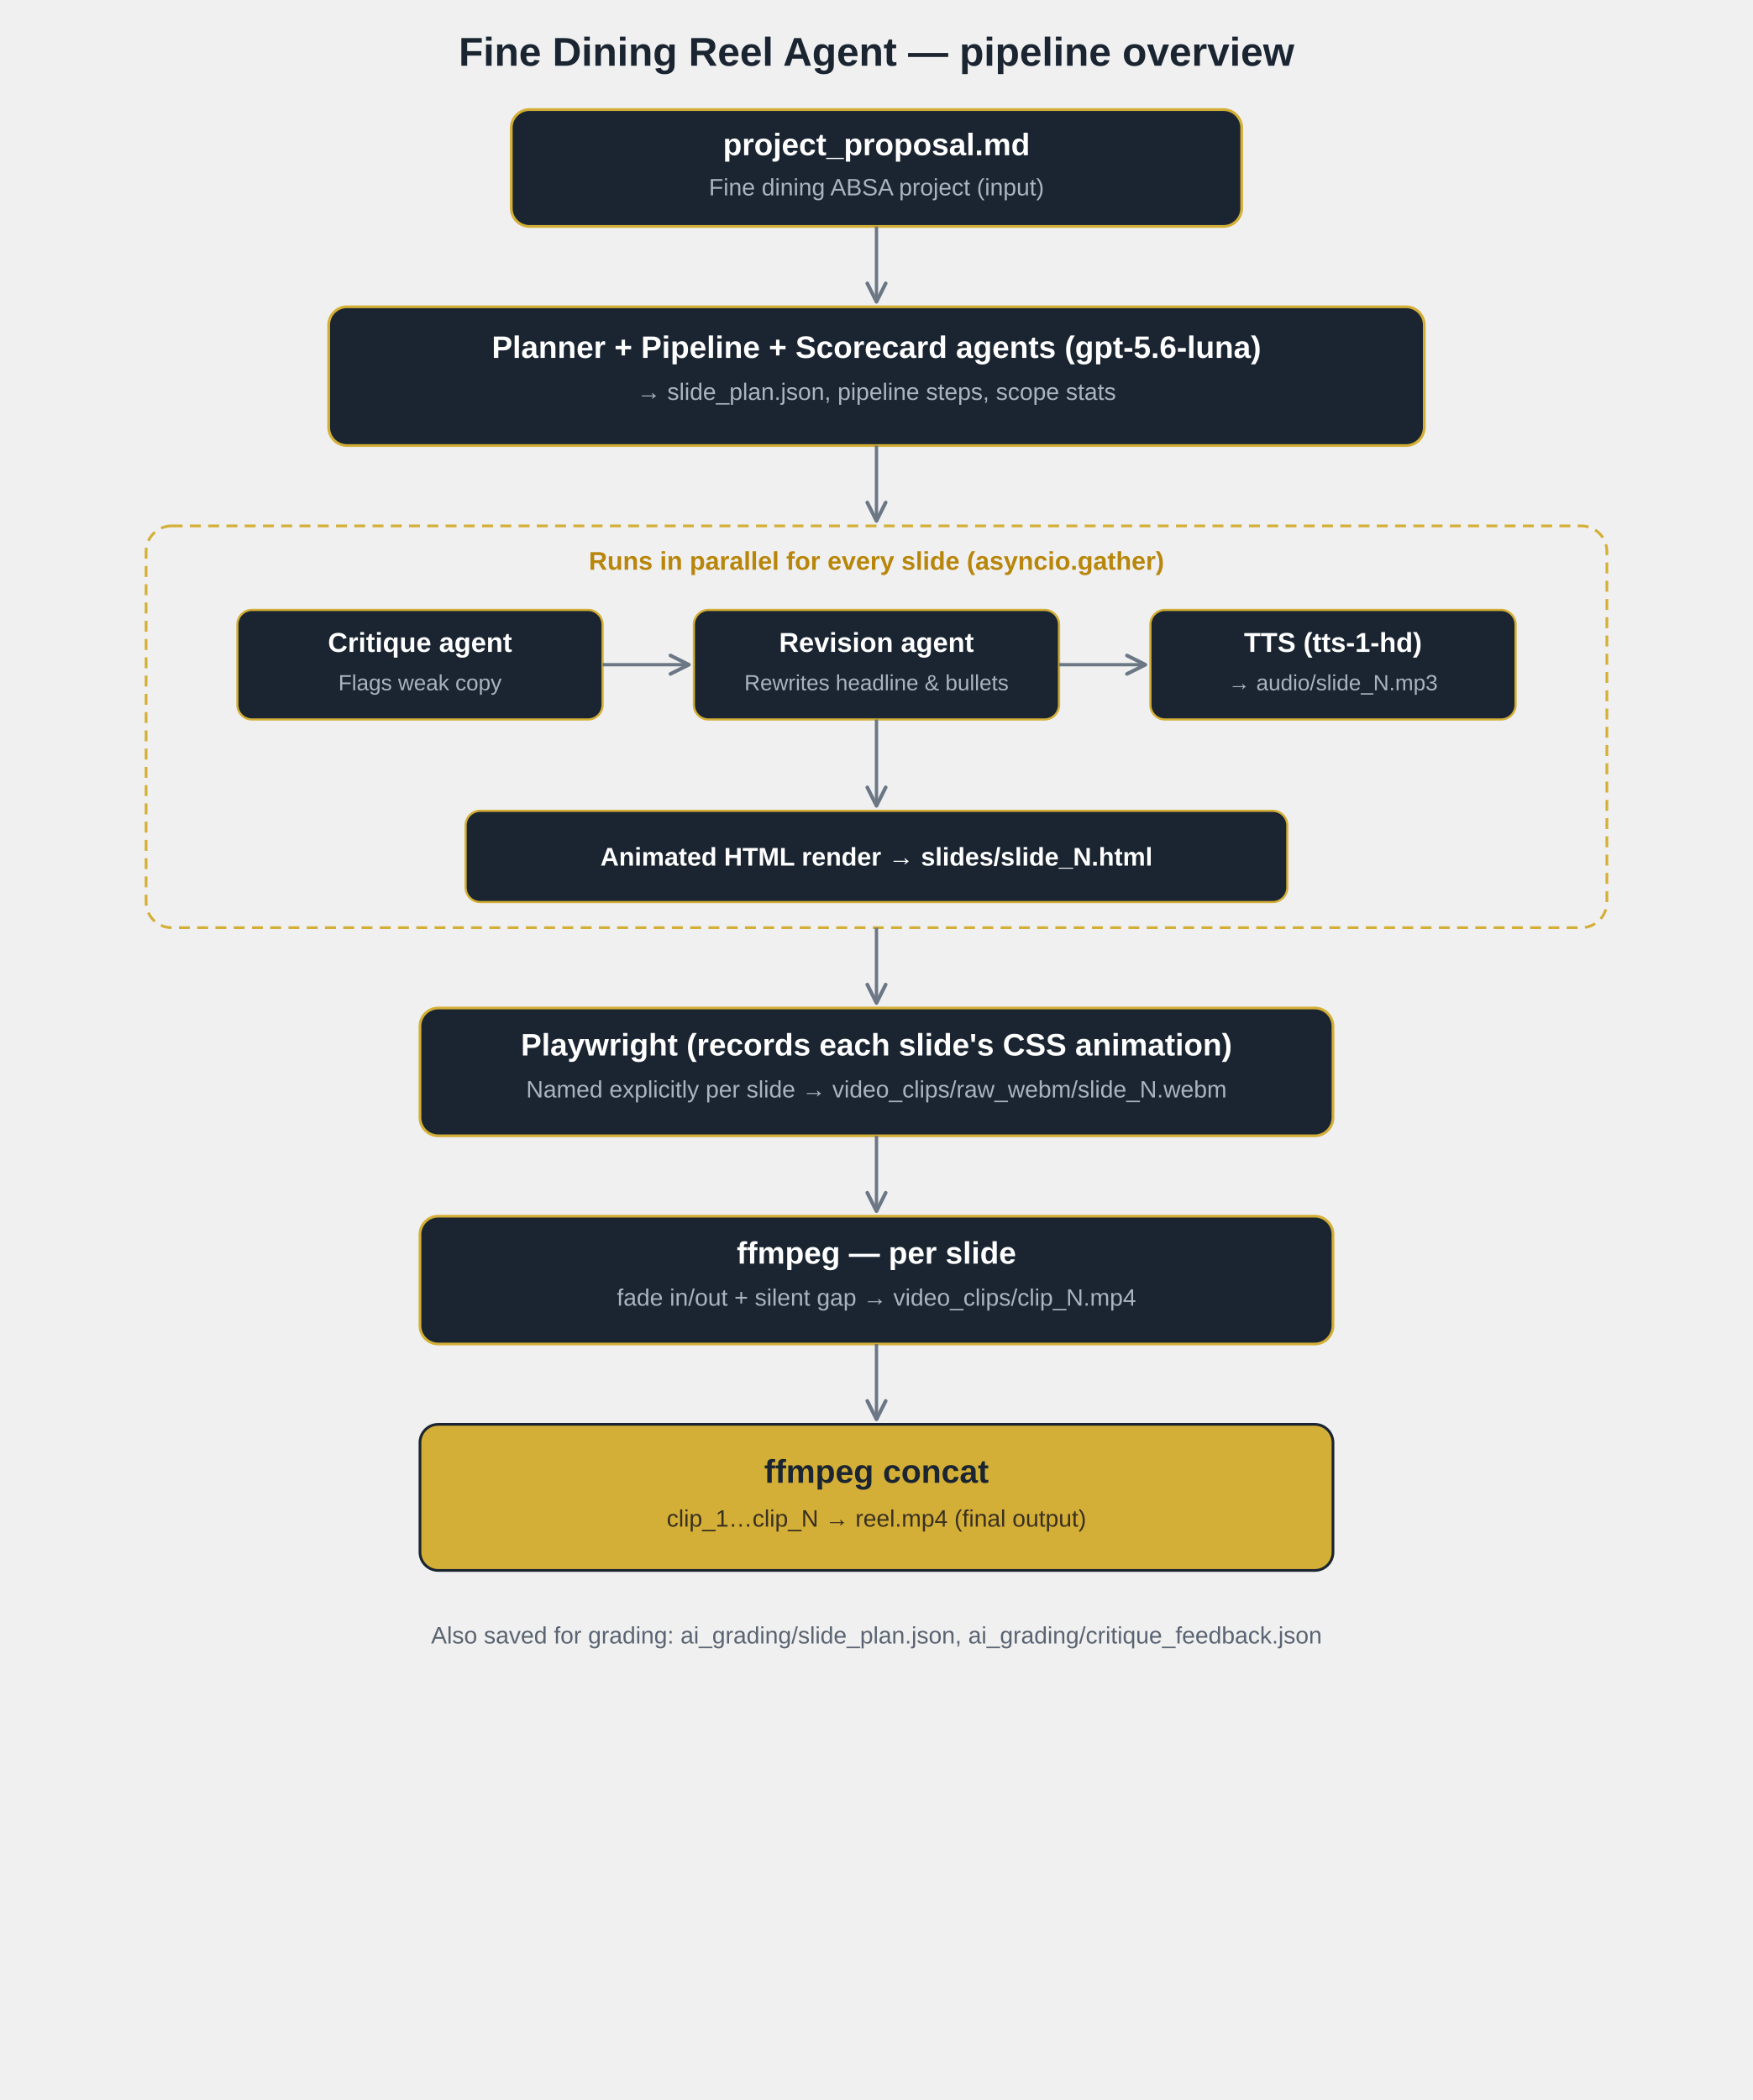
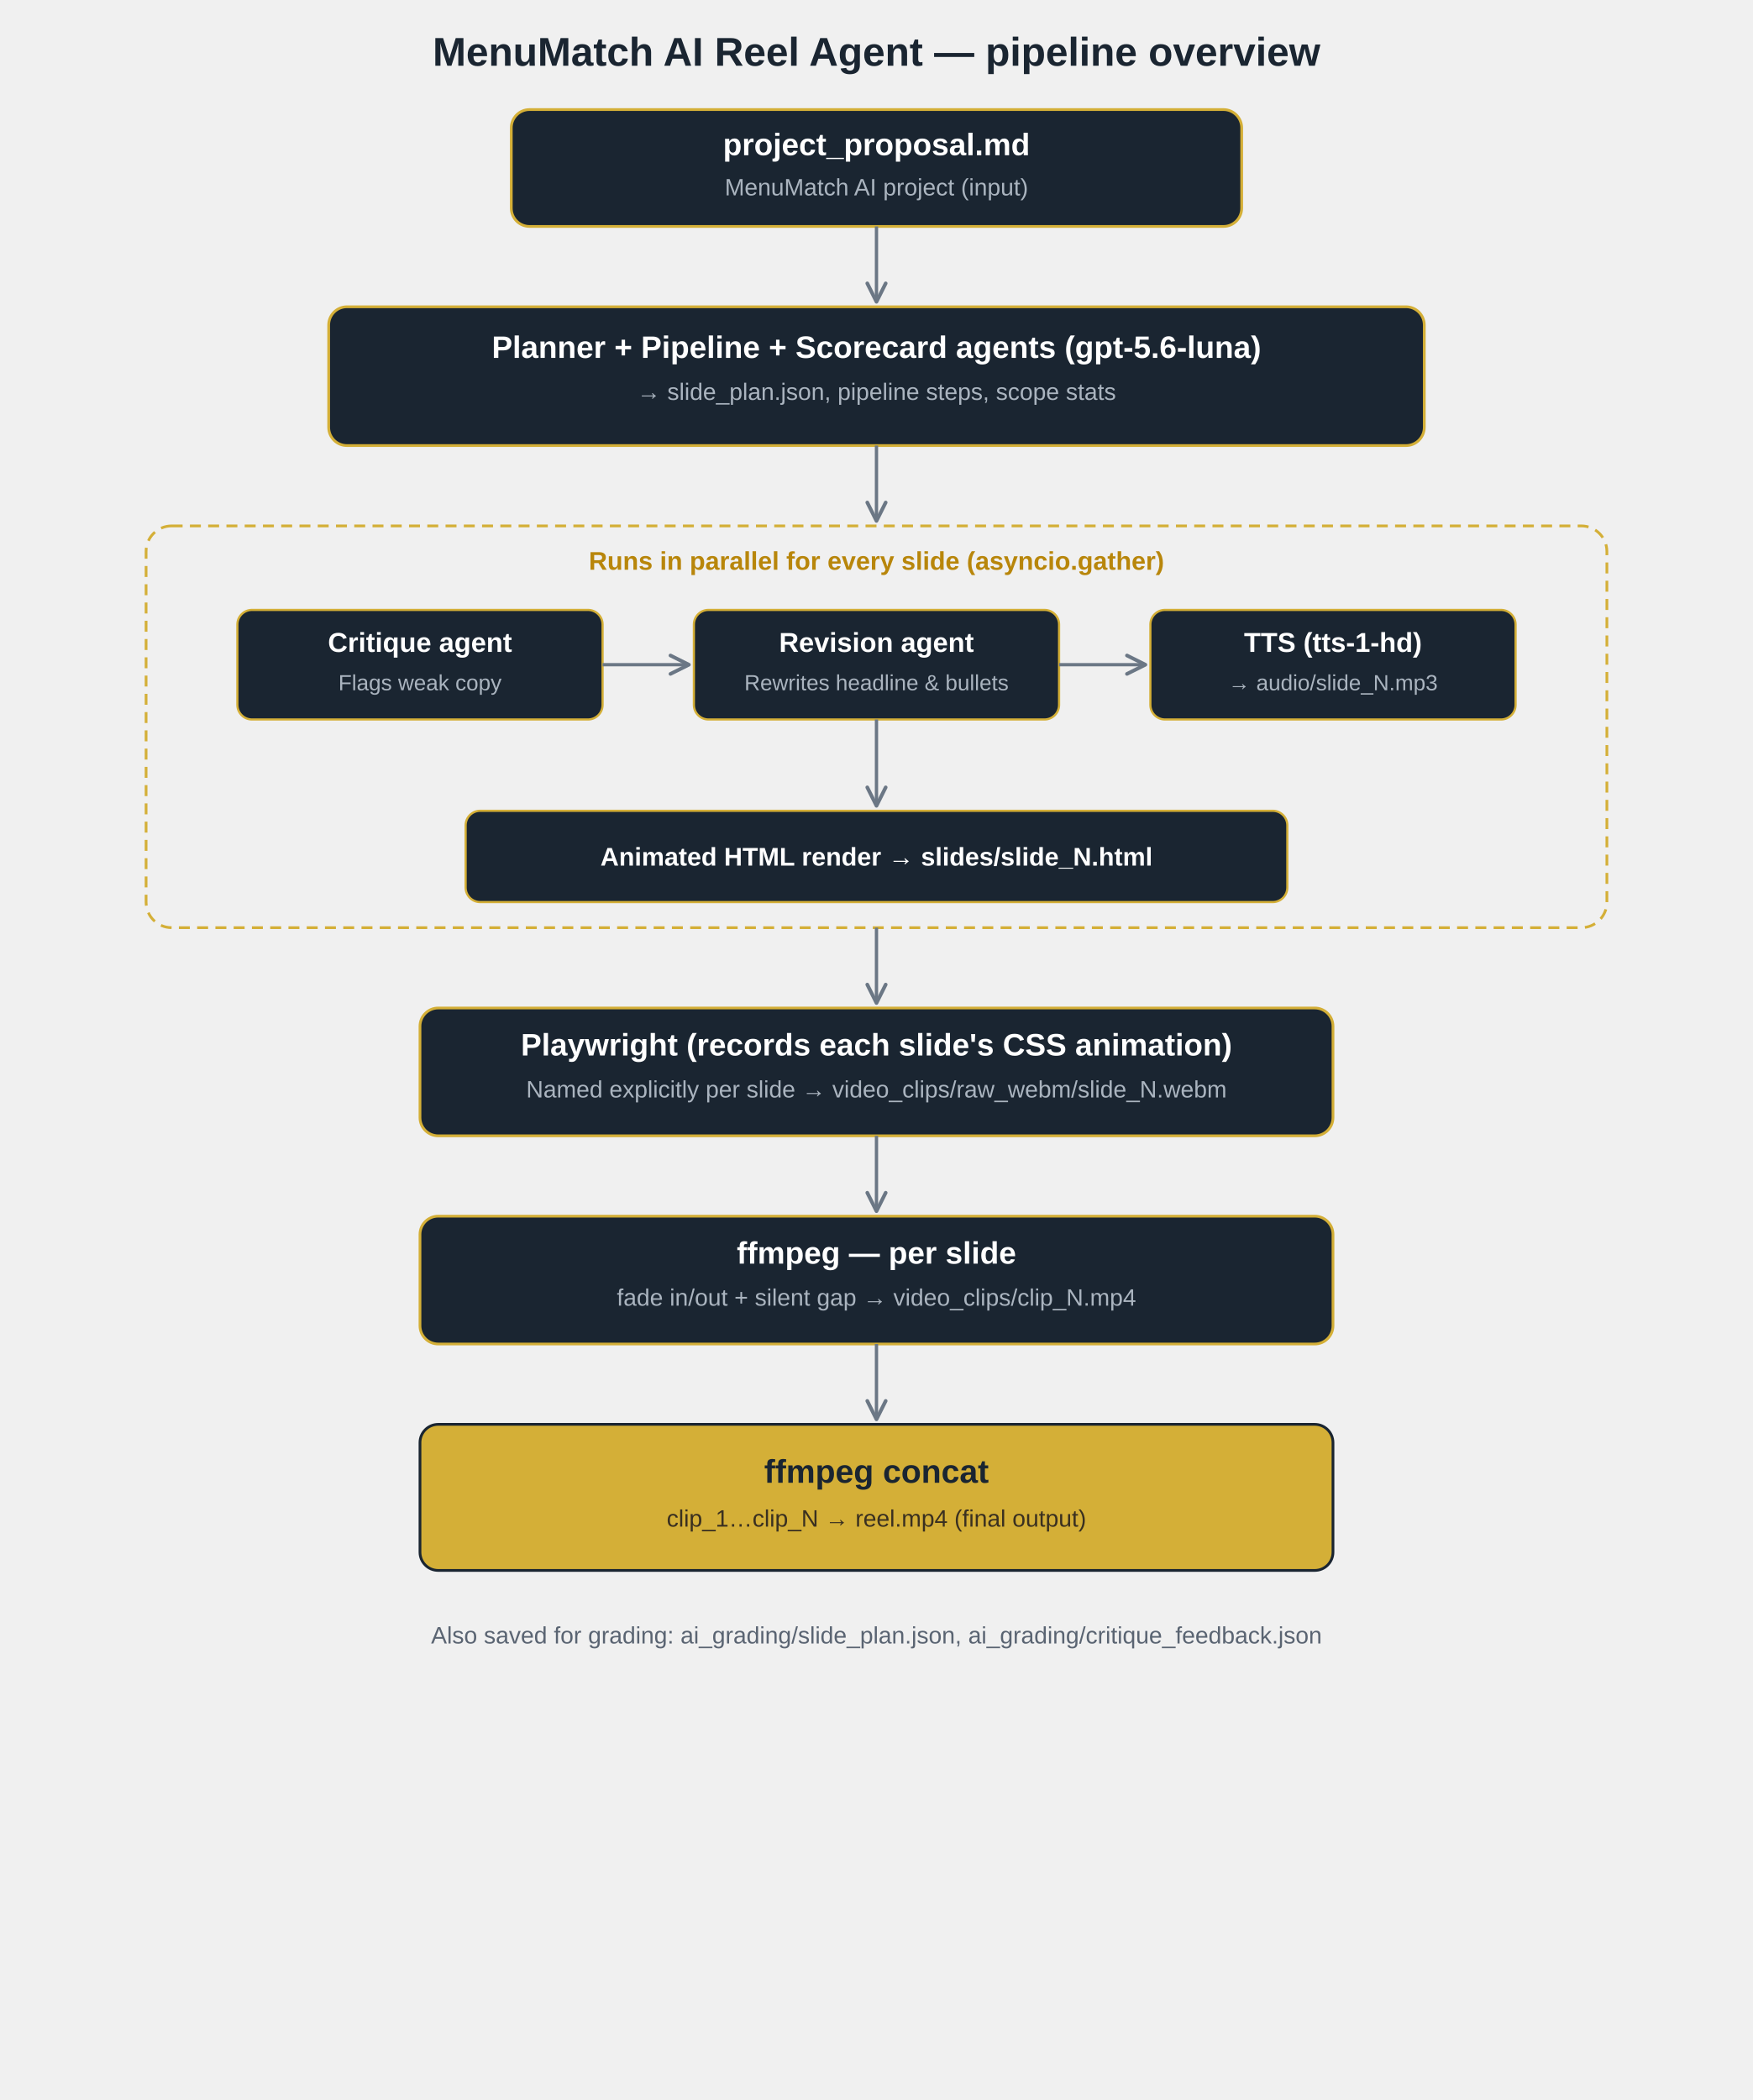
<svg xmlns="http://www.w3.org/2000/svg" width="960" height="1150" viewBox="0 0 960 1150">
  <defs>
    <marker id="arrow" viewBox="0 0 10 10" refX="8" refY="5" markerWidth="7" markerHeight="7" orient="auto-start-reverse">
      <path d="M1 1L9 5L1 9" fill="none" stroke="#6b7785" stroke-width="1.6" stroke-linecap="round" stroke-linejoin="round" />
    </marker>
  </defs>
-   <text x="480" y="36" text-anchor="middle" font-family="Helvetica Neue, Arial, sans-serif" font-size="22" font-weight="700" fill="#1a2531">Fine Dining Reel Agent — pipeline overview</text>
+   <text x="480" y="36" text-anchor="middle" font-family="Helvetica Neue, Arial, sans-serif" font-size="22" font-weight="700" fill="#1a2531">MenuMatch AI Reel Agent — pipeline overview</text>
  <rect x="280" y="60" width="400" height="64" rx="10" fill="#1a2531" stroke="#d4af37" stroke-width="1.5" />
  <text x="480" y="85" text-anchor="middle" font-family="Helvetica Neue, Arial, sans-serif" font-size="17" font-weight="600" fill="#ffffff">project_proposal.md</text>
-   <text x="480" y="107" text-anchor="middle" font-family="Helvetica Neue, Arial, sans-serif" font-size="13" fill="#aab4bf">Fine dining ABSA project (input)</text>
+   <text x="480" y="107" text-anchor="middle" font-family="Helvetica Neue, Arial, sans-serif" font-size="13" fill="#aab4bf">MenuMatch AI project (input)</text>
  <line x1="480" y1="124" x2="480" y2="164" stroke="#6b7785" stroke-width="1.8" marker-end="url(#arrow)" />
  <rect x="180" y="168" width="600" height="76" rx="10" fill="#1a2531" stroke="#d4af37" stroke-width="1.5" />
  <text x="480" y="196" text-anchor="middle" font-family="Helvetica Neue, Arial, sans-serif" font-size="17" font-weight="600" fill="#ffffff">Planner + Pipeline + Scorecard agents (gpt-5.6-luna)</text>
  <text x="480" y="219" text-anchor="middle" font-family="Helvetica Neue, Arial, sans-serif" font-size="13" fill="#aab4bf">→ slide_plan.json, pipeline steps, scope stats</text>
  <line x1="480" y1="244" x2="480" y2="284" stroke="#6b7785" stroke-width="1.8" marker-end="url(#arrow)" />
  <rect x="80" y="288" width="800" height="220" rx="14" fill="none" stroke="#d4af37" stroke-width="1.5" stroke-dasharray="6 4" />
  <text x="480" y="312" text-anchor="middle" font-family="Helvetica Neue, Arial, sans-serif" font-size="14" font-weight="700" fill="#b8860b">Runs in parallel for every slide (asyncio.gather)</text>
  <rect x="130" y="334" width="200" height="60" rx="8" fill="#1a2531" stroke="#d4af37" stroke-width="1.2" />
  <text x="230" y="357" text-anchor="middle" font-family="Helvetica Neue, Arial, sans-serif" font-size="15" font-weight="600" fill="#ffffff">Critique agent</text>
  <text x="230" y="378" text-anchor="middle" font-family="Helvetica Neue, Arial, sans-serif" font-size="12" fill="#aab4bf">Flags weak copy</text>
  <rect x="380" y="334" width="200" height="60" rx="8" fill="#1a2531" stroke="#d4af37" stroke-width="1.2" />
  <text x="480" y="357" text-anchor="middle" font-family="Helvetica Neue, Arial, sans-serif" font-size="15" font-weight="600" fill="#ffffff">Revision agent</text>
  <text x="480" y="378" text-anchor="middle" font-family="Helvetica Neue, Arial, sans-serif" font-size="12" fill="#aab4bf">Rewrites headline &amp; bullets</text>
  <line x1="330" y1="364" x2="376" y2="364" stroke="#6b7785" stroke-width="1.8" marker-end="url(#arrow)" />
  <rect x="630" y="334" width="200" height="60" rx="8" fill="#1a2531" stroke="#d4af37" stroke-width="1.2" />
  <text x="730" y="357" text-anchor="middle" font-family="Helvetica Neue, Arial, sans-serif" font-size="15" font-weight="600" fill="#ffffff">TTS (tts-1-hd)</text>
  <text x="730" y="378" text-anchor="middle" font-family="Helvetica Neue, Arial, sans-serif" font-size="12" fill="#aab4bf">→ audio/slide_N.mp3</text>
  <line x1="580" y1="364" x2="626" y2="364" stroke="#6b7785" stroke-width="1.8" marker-end="url(#arrow)" />
  <rect x="255" y="444" width="450" height="50" rx="8" fill="#1a2531" stroke="#d4af37" stroke-width="1.2" />
  <text x="480" y="474" text-anchor="middle" font-family="Helvetica Neue, Arial, sans-serif" font-size="14" font-weight="600" fill="#ffffff">Animated HTML render → slides/slide_N.html</text>
  <line x1="480" y1="394" x2="480" y2="440" stroke="#6b7785" stroke-width="1.8" marker-end="url(#arrow)" />
  <line x1="480" y1="508" x2="480" y2="548" stroke="#6b7785" stroke-width="1.8" marker-end="url(#arrow)" />
  <rect x="230" y="552" width="500" height="70" rx="10" fill="#1a2531" stroke="#d4af37" stroke-width="1.5" />
  <text x="480" y="578" text-anchor="middle" font-family="Helvetica Neue, Arial, sans-serif" font-size="17" font-weight="600" fill="#ffffff">Playwright (records each slide's CSS animation)</text>
  <text x="480" y="601" text-anchor="middle" font-family="Helvetica Neue, Arial, sans-serif" font-size="13" fill="#aab4bf">Named explicitly per slide → video_clips/raw_webm/slide_N.webm</text>
  <line x1="480" y1="622" x2="480" y2="662" stroke="#6b7785" stroke-width="1.8" marker-end="url(#arrow)" />
  <rect x="230" y="666" width="500" height="70" rx="10" fill="#1a2531" stroke="#d4af37" stroke-width="1.5" />
  <text x="480" y="692" text-anchor="middle" font-family="Helvetica Neue, Arial, sans-serif" font-size="17" font-weight="600" fill="#ffffff">ffmpeg — per slide</text>
  <text x="480" y="715" text-anchor="middle" font-family="Helvetica Neue, Arial, sans-serif" font-size="13" fill="#aab4bf">fade in/out + silent gap → video_clips/clip_N.mp4</text>
  <line x1="480" y1="736" x2="480" y2="776" stroke="#6b7785" stroke-width="1.8" marker-end="url(#arrow)" />
  <rect x="230" y="780" width="500" height="80" rx="10" fill="#d4af37" stroke="#1a2531" stroke-width="1.5" />
  <text x="480" y="812" text-anchor="middle" font-family="Helvetica Neue, Arial, sans-serif" font-size="18" font-weight="700" fill="#1a2531">ffmpeg concat</text>
  <text x="480" y="836" text-anchor="middle" font-family="Helvetica Neue, Arial, sans-serif" font-size="13" fill="#3a3020">clip_1…clip_N → reel.mp4 (final output)</text>
  <text x="480" y="900" text-anchor="middle" font-family="Helvetica Neue, Arial, sans-serif" font-size="13" fill="#5a6472">Also saved for grading: ai_grading/slide_plan.json, ai_grading/critique_feedback.json</text>
</svg>
